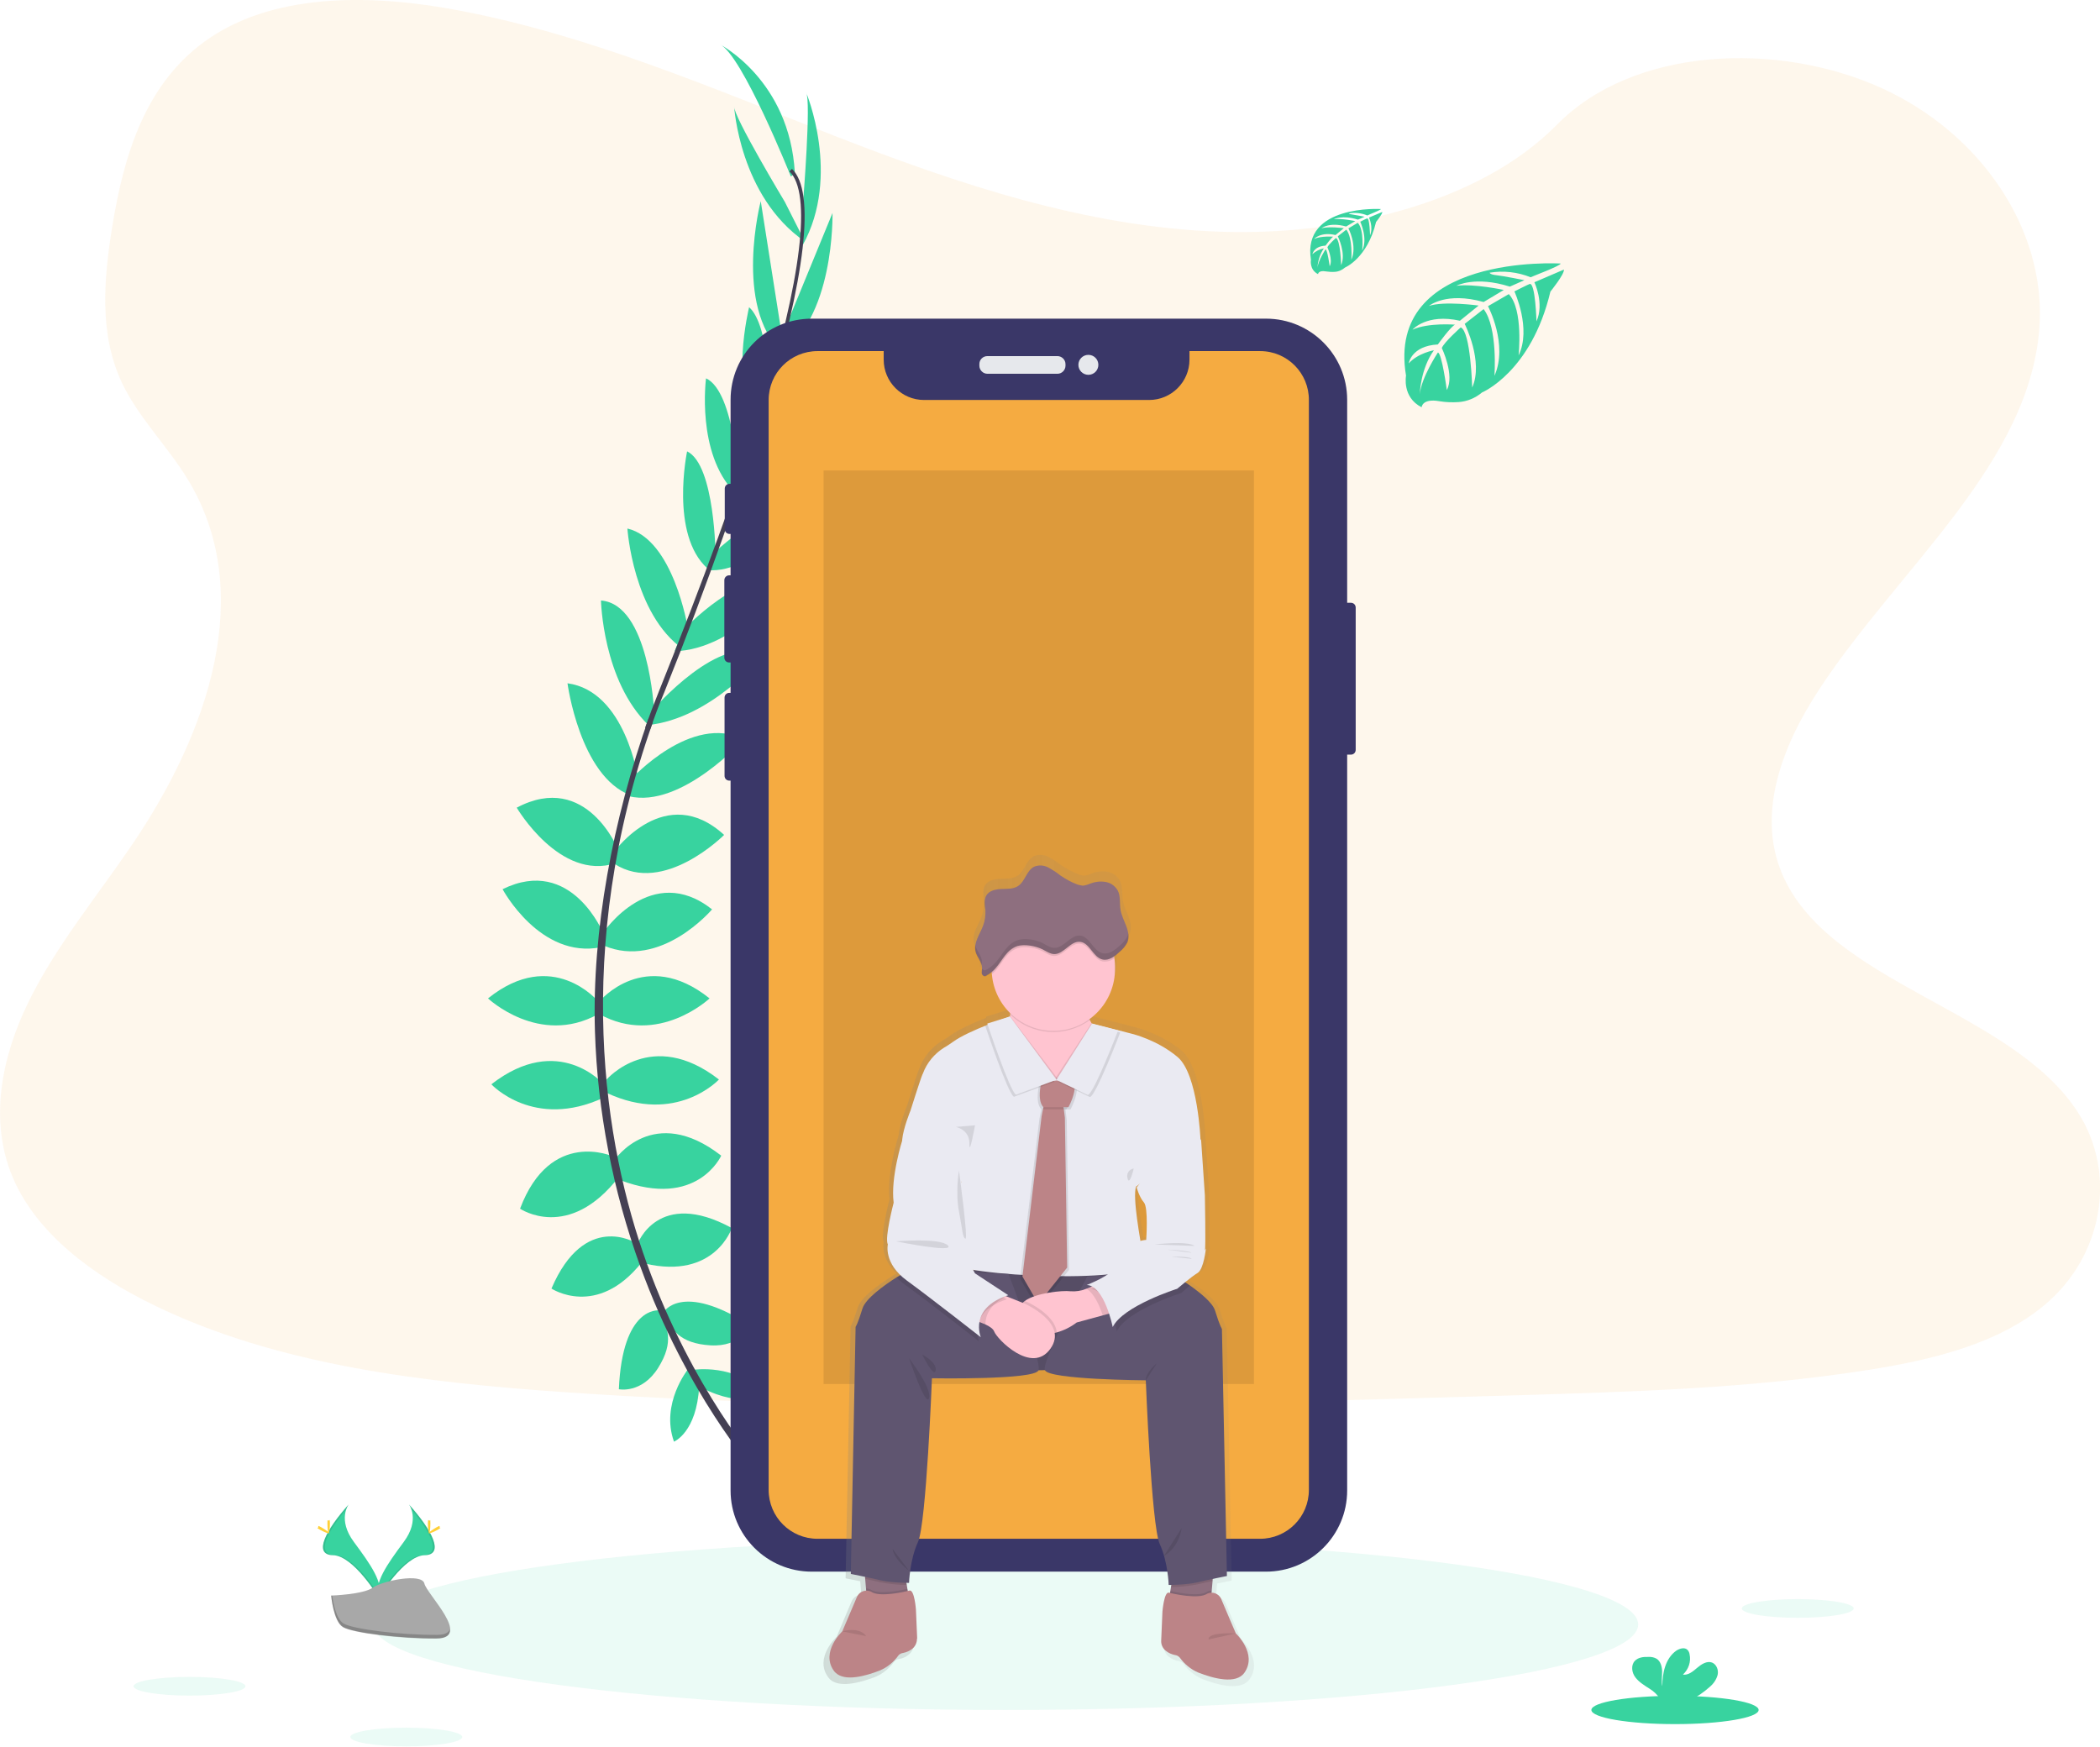
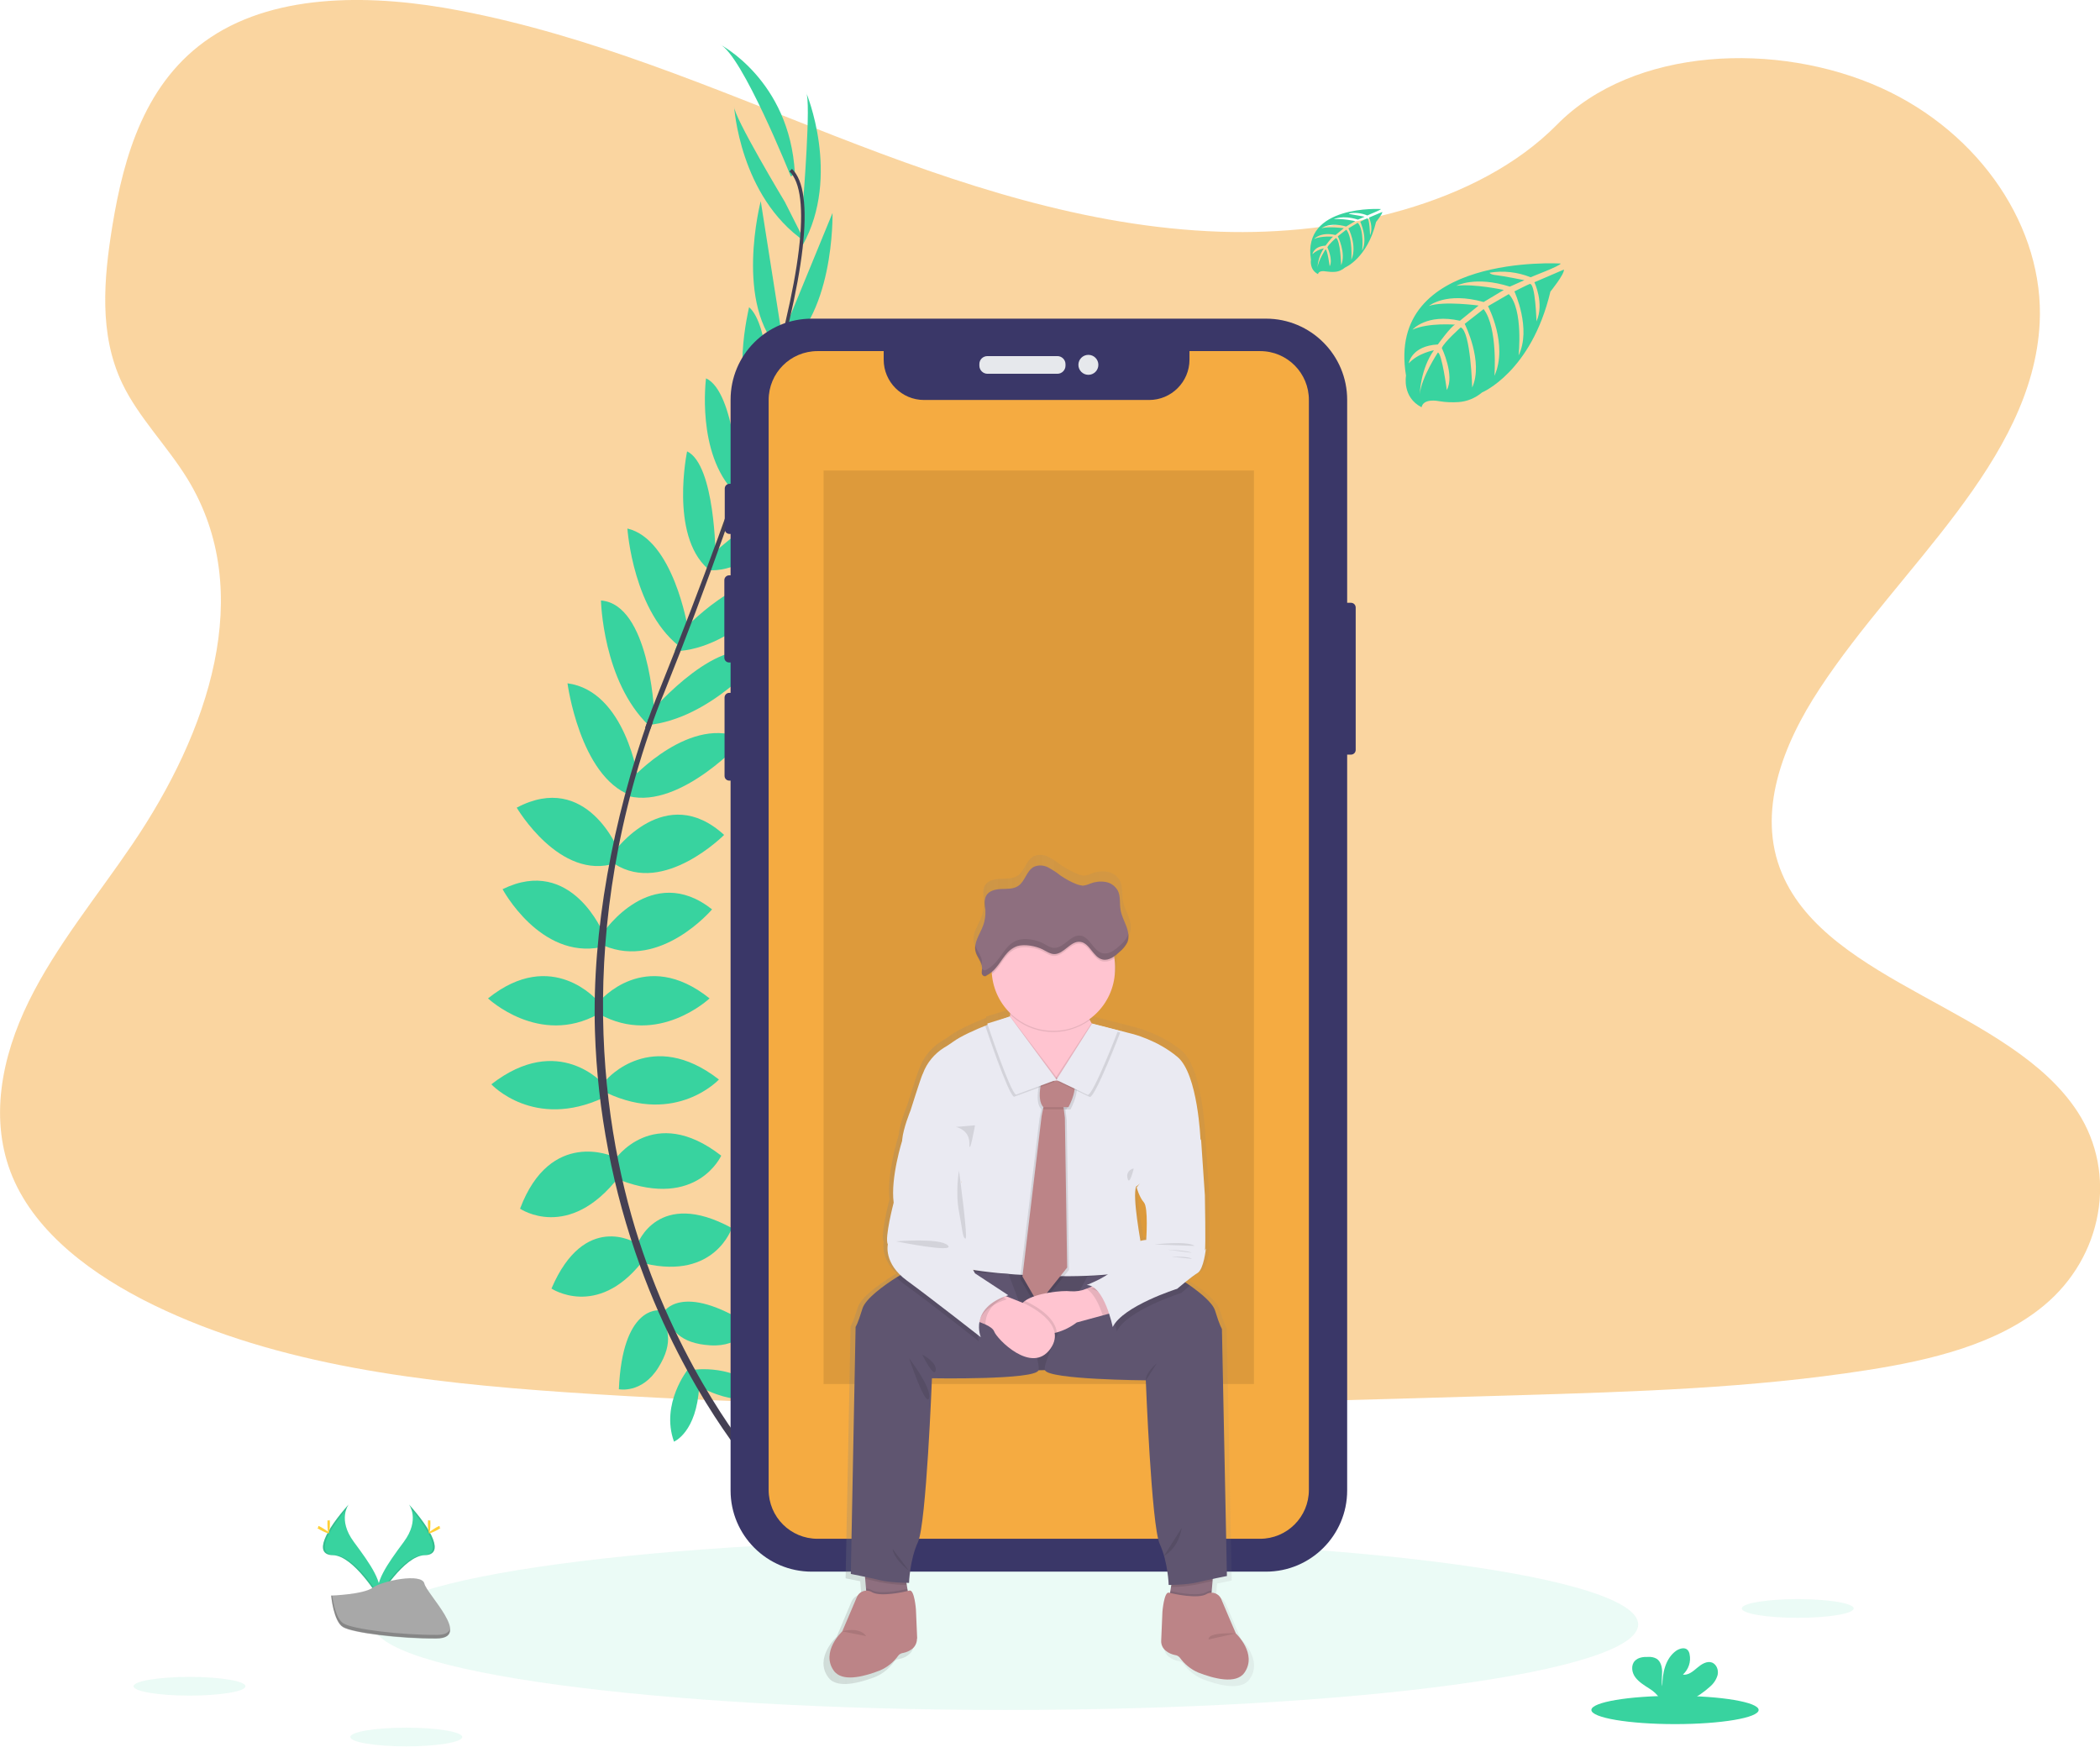
<svg xmlns="http://www.w3.org/2000/svg" version="1.1" id="ae7ad495-543d-4c4b-9483-8059c5566fe6" x="0px" y="0px" viewBox="0 0 1009.5 839.6" style="enable-background:new 0 0 1009.5 839.6;" xml:space="preserve">
  <style type="text/css">
- 	.st0{opacity:0.1;fill:#F5AB41;enable-background:new    ;}
+ 	.st0{opacity:0.5;fill:#F5AB41;enable-background:new    ;}
	.st1{opacity:0.1;fill:#38D39F;enable-background:new    ;}
	.st2{fill:#38D39F;}
	.st3{fill:#444053;}
	.st4{fill:#3A3768;}
	.st5{fill:#F5AB41;}
	.st6{fill:#E6E8EC;}
	.st7{opacity:0.1;enable-background:new    ;}
	.st8{fill:url(#SVGID_1_);}
	.st9{fill:#8E6F7F;}
	.st10{fill:#5F5570;}
	.st11{fill:#EAEAF2;}
	.st12{fill:#BC8487;}
	.st13{fill:#FFC4D0;}
	.st14{opacity:0.1;}
	.st15{fill:#FFD037;}
	.st16{fill:#A8A8A8;}
	.st17{opacity:0.2;enable-background:new    ;}
- </style>
+ 	</style>
  <g>
    <path class="st0" d="M586.6,111.4c-64.7-2.2-126.4-23.1-185.2-46S284.2,17.2,221,5.1C180.4-2.7,133.9-3.8,101.2,18   C69.7,39,59.5,75.1,54,108.7c-4.1,25.3-6.5,51.9,4.7,75.5c7.8,16.4,21.7,30.2,31.4,46c33.5,54.7,9.8,122.2-26.4,175.6   c-17,25.1-36.8,49-49.9,75.7c-13.1,26.7-19.2,57.2-7.7,84.5c11.4,27,38.5,47.2,67.9,61.5c59.7,29,130,37.2,198.6,41.9   c151.8,10.4,304.5,5.9,456.7,1.4c56.3-1.7,112.9-3.4,168.3-12.1c30.8-4.8,62.6-12.5,84.9-31c28.4-23.5,35.4-63.4,16.4-92.9   c-31.9-49.5-120-61.8-142.3-114.9c-12.3-29.2,0.3-61.8,18.2-88.9c38.2-58.2,102.3-109.2,105.7-175.7c2.3-45.7-28.5-91.4-76.1-113   c-49.9-22.6-119.2-19.8-156,17.7C710.4,98.5,643.7,113.4,586.6,111.4z" />
    <ellipse class="st1" cx="483.5" cy="781" rx="304" ry="41.1" />
    <path class="st2" d="M333,658.6c0,0,21-3.4,33.6,11.5c0,0-9.2,7.3-29.1-2.8L333,658.6z" />
    <path class="st2" d="M330.8,658.2c0,0-13.4,16.6-6.8,34.9c0,0,10.9-4.4,12.1-26.6L330.8,658.2z" />
    <path class="st2" d="M318.8,631.1c0,0,8.4-15.4,42,6.2c0,0-4.5,10.4-19.3,9.5S322.6,639.2,318.8,631.1z" />
    <path class="st2" d="M316.6,630c0,0-17.4-2-19.1,37.9c0,0,11,2.3,18.9-10.3S320.9,637.9,316.6,630z" />
    <path class="st2" d="M306.4,598.2c0,0,9.8-27.2,45.4-7.8c0,0-8.1,24.9-41.7,17.1L306.4,598.2z" />
    <path class="st2" d="M295.5,557.6c0,0,18.5-27.4,51.2-2c0,0-11.5,25.8-48.5,11.8L295.5,557.6z" />
    <path class="st2" d="M291.6,519c0,0,21.6-25.2,54,0c0,0-20.5,22.1-54,6.4V519z" />
    <path class="st2" d="M288.2,481.4c0,0,21.8-26.3,52.9-1.4c0,0-24.6,23.2-52.9,7.6V481.4z" />
    <path class="st2" d="M290.2,448.1c0,0,23-33.9,52.1-10.9c0,0-24.6,29.1-52.1,17.4V448.1z" />
    <path class="st2" d="M295.5,409.2c0,0,24.4-33.6,52.6-7.8c0,0-28.9,29.1-52.6,14V409.2z" />
    <path class="st2" d="M303.6,374.4c0,0,28.8-31.6,54-19c0,0-30.1,33.5-55.3,27.4L303.6,374.4z" />
    <path class="st2" d="M313.7,341.4c0,0,33.3-38.6,52.6-25.8c0,0-24.5,30-55,33L313.7,341.4z" />
    <path class="st2" d="M328.2,303.2c0,0,29.1-31.6,50.4-23.7c0,0-24.9,32.8-54.3,33.6L328.2,303.2z" />
    <path class="st2" d="M341.4,267.4c0,0,32.2-30.2,46.2-24.9c0,0-23.2,33.6-47.6,31.6L341.4,267.4z" />
    <path class="st2" d="M354.3,234.3c0,0,27.7-36.1,42.8-33.3c0,0-16.8,32.2-42.8,37V234.3z" />
    <path class="st2" d="M368.3,189.8c0,0,24.5-27.7,37.7-27.6c0,0-19.3,37-38.7,36.7L368.3,189.8z" />
    <path class="st2" d="M376.5,160.1l23.7-57.7c0,0,1.2,52.1-26.7,68.4L376.5,160.1z" />
    <path class="st2" d="M386.1,96.5c0,0,3.9-48.2,1.4-52.1c0,0,16.9,40-1.6,73.4L386.1,96.5z" />
    <path class="st2" d="M305.5,597.5c0,0-24.5-15.2-40.4,22c0,0,21.8,14.5,43.3-12.5L305.5,597.5z" />
    <path class="st2" d="M294.7,556c0,0-30.1-13.7-44.7,25.1c0,0,23.3,16,47.5-15.3L294.7,556z" />
    <path class="st2" d="M290.2,521.3c0,0-21.6-25.2-54,0c0,0,20.4,22.1,54,6.4V521.3z" />
    <path class="st2" d="M287.5,481.4c0,0-21.9-26.3-52.9-1.4c0,0,24.6,23.2,52.9,7.6V481.4z" />
    <path class="st2" d="M290.2,449.1c0,0-15.3-38-48.6-21.6c0,0,18,33.7,47.3,27.9L290.2,449.1z" />
    <path class="st2" d="M297.4,409c0,0-15.2-38.6-49-20.7c0,0,20.7,35.4,47.5,26.7L297.4,409z" />
    <path class="st2" d="M306.8,374.6c0,0-6-42.3-34-46.1c0,0,5.9,44.6,30.2,53.8L306.8,374.6z" />
    <path class="st2" d="M314.4,341.5c0,0-2.4-51-25.5-52.8c0,0,0.8,38.7,22.9,60L314.4,341.5z" />
    <path class="st2" d="M330.6,301.7c0,0-6.9-42.4-29-47.6c0,0,2.7,41.1,26.8,58L330.6,301.7z" />
    <path class="st2" d="M344,267.7c0,0-0.2-44.2-13.7-50.7c0,0-8.4,40,9.8,56.3L344,267.7z" />
    <path class="st2" d="M355.3,233.8c0,0-1.9-45.5-15.9-51.9c0,0-4.8,36,13.8,54.9L355.3,233.8z" />
    <path class="st2" d="M370.2,193.4c0,0-0.1-37-10.1-45.7c0,0-9.9,40.5,4.9,53.1L370.2,193.4z" />
    <path class="st2" d="M375.4,158.3l-9.7-61.6c0,0-13.2,50.5,10.2,72.7L375.4,158.3z" />
    <path class="st2" d="M377.3,97.1c0,0-24.9-41.4-24.4-46c0,0,2.6,43.4,34,65L377.3,97.1z" />
    <path class="st2" d="M380.2,84.9c0,0-23.5-58.8-34.2-63.6c0,0,33.6,17.1,36.1,61.9L380.2,84.9z" />
    <path class="st3" d="M367.1,199.2l-1.6-0.5c19.9-64.7,24.8-106,14-116.3l1.2-1.2C392.1,92,387.5,132.8,367.1,199.2z" />
    <path class="st3" d="M312.5,350.7l-2.4-0.8c2.1-5.9,4.4-12,6.8-17.9c20.7-51.6,38.4-99.7,49.7-136.6l2.1-1   c-11.3,37-28.6,86.8-49.4,138.5C316.8,338.8,314.6,344.8,312.5,350.7z" />
    <path class="st3" d="M362.6,707c-0.3-0.4-32.5-36.6-54.9-98.4c-13.1-36.2-20.5-74.3-21.7-112.8c-1.5-48.1,8.6-101.9,25.9-150.7   l1.9,2.2c-38.8,109.6-23.4,203.5-2.9,260c22.2,61.3,54,97.1,54.3,97.5L362.6,707z" />
    <path class="st4" d="M645.1,289.8h4.3c1.3,0,2.3,1,2.3,2.3v68.4c0,1.3-1,2.3-2.3,2.3h-4.3c-1.3,0-2.3-1-2.3-2.3v-68.4   C642.8,290.8,643.8,289.8,645.1,289.8z" />
    <path class="st4" d="M350.7,232.6h0.4c1.3,0,2.3,1,2.3,2.3v19.5c0,1.3-1,2.3-2.3,2.3h-0.4c-1.3,0-2.3-1-2.3-2.3v-19.5   C348.4,233.6,349.4,232.6,350.7,232.6z" />
    <path class="st4" d="M350.5,276.6h1c1.3,0,2.3,1,2.3,2.3v37.3c0,1.3-1,2.3-2.3,2.3h-1c-1.3,0-2.3-1-2.3-2.3v-37.3   C348.2,277.7,349.2,276.6,350.5,276.6z" />
    <path class="st4" d="M350.6,333.1h0.7c1.3,0,2.3,1,2.3,2.3V373c0,1.3-1,2.3-2.3,2.3h-0.7c-1.3,0-2.3-1-2.3-2.3v-37.6   C348.3,334.1,349.3,333.1,350.6,333.1z" />
    <path class="st4" d="M390.2,153.2h218.4c21.5,0,39,17.5,39,39v524.4c0,21.5-17.5,39-39,39H390.2c-21.5,0-39-17.5-39-39V192.2   C351.2,170.6,368.6,153.2,390.2,153.2z" />
    <path class="st5" d="M605.8,168.8h-34v4.1c0,10.7-8.7,19.4-19.4,19.4c0,0,0,0,0,0H444.2c-10.7,0-19.4-8.7-19.4-19.4c0,0,0,0,0,0   v-4.1H393c-13,0-23.5,10.5-23.5,23.5v0v524c0,13,10.5,23.5,23.5,23.5h212.7c13,0,23.5-10.5,23.5-23.5V192.4   C629.3,179.4,618.8,168.8,605.8,168.8C605.8,168.8,605.8,168.8,605.8,168.8z" />
    <path class="st6" d="M474.7,171.2h33.6c2.1,0,3.9,1.7,3.9,3.9v0.7c0,2.1-1.7,3.9-3.9,3.9h-33.6c-2.1,0-3.9-1.7-3.9-3.9V175   C470.8,172.9,472.5,171.2,474.7,171.2z" />
    <circle class="st6" cx="523.2" cy="175.4" r="4.8" />
    <path class="st2" d="M750.2,126.7c0,0-84.2-5.1-74.3,53.9c0,0-2,10.4,7.5,15.2c0,0,0.2-4.4,8.6-2.9c3,0.5,6.1,0.6,9.2,0.4   c4.1-0.3,8-1.9,11.2-4.6l0,0c0,0,23.7-9.8,32.9-48.5c0,0,6.8-8.4,6.5-10.6l-14.2,6.1c0,0,4.9,10.2,1,18.8c0,0-0.5-18.4-3.2-18   c-0.5,0.1-7.4,3.6-7.4,3.6s8.3,17.9,2,30.8c0,0,2.4-22-4.7-29.5l-10,5.8c0,0,9.8,18.4,3.1,33.5c0,0,1.7-23.1-5.2-32.1l-9.1,7.1   c0,0,9.2,18.2,3.6,30.6c0,0-0.7-26.9-5.5-28.9c0,0-7.9,7-9.1,9.9c0,0,6.3,13.2,2.4,20.2c0,0-2.4-17.9-4.3-18c0,0-7.9,11.9-8.7,20   c0,0,0.3-12.1,6.8-21.1c0,0-7.6,1.3-12.1,6.3c0,0,1.2-8.4,14-9.1c0,0,6.5-9,8.3-9.5c0,0-12.7-1.1-20.5,2.4c0,0,6.8-7.9,22.8-4.3   l9-7.3c0,0-16.8-2.3-23.9,0.2c0,0,8.2-7,26.3-1.9l9.7-5.8c0,0-14.3-3.1-22.8-2c0,0,9-4.9,25.7,0.4l7-3.1c0,0-10.5-2.1-13.5-2.4   c-3.1-0.3-3.2-1.2-3.2-1.2c6.6-1.1,13.5-0.3,19.7,2.2C735.7,133.2,750.5,127.7,750.2,126.7z" />
    <path class="st2" d="M663.8,100.5c0,0-38-2.3-33.6,24.4c0,0-0.9,4.7,3.4,6.9c0,0,0.1-2,3.9-1.3c1.4,0.2,2.8,0.3,4.1,0.2   c1.9-0.1,3.6-0.9,5-2.1l0,0c0,0,10.7-4.4,14.9-21.9c0,0,3.1-3.8,3-4.8l-6.4,2.7c0,0,2.2,4.6,0.5,8.5c0,0-0.2-8.3-1.4-8.1   c-0.2,0-3.3,1.6-3.3,1.6s3.8,8.1,0.9,13.9c0,0,1.1-9.9-2.1-13.4l-4.5,2.7c0,0,4.4,8.3,1.4,15.1c0,0,0.8-10.4-2.4-14.5l-4.1,3.2   c0,0,4.1,8.2,1.6,13.9c0,0-0.3-12.1-2.5-13.1c0,0-3.6,3.2-4.1,4.5c0,0,2.8,6,1.1,9.1c0,0-1.1-8.1-2-8.1c0,0-3.6,5.4-3.9,9   c0.2-3.4,1.2-6.7,3.1-9.5c-2.1,0.4-4,1.4-5.5,2.8c0,0,0.6-3.8,6.3-4.1c0,0,3-4.1,3.7-4.3c0,0-5.8-0.5-9.2,1.1c0,0,3.1-3.6,10.3-1.9   l4-3.3c0,0-7.6-1-10.8,0.1c0,0,3.7-3.2,11.9-0.9l4.4-2.6c0,0-6.5-1.4-10.3-0.9c0,0,4.1-2.2,11.6,0.2l3.2-1.4c0,0-4.7-0.9-6.1-1.1   s-1.5-0.5-1.5-0.5c3-0.5,6.1-0.2,8.9,1C657.2,103.5,664,100.9,663.8,100.5z" />
    <rect x="395.9" y="226.2" class="st7" width="206.9" height="439.2" />
    <linearGradient id="SVGID_1_" gradientUnits="userSpaceOnUse" x1="491.198" y1="201.019" x2="698.069" y2="201.019" gradientTransform="matrix(1 0 0 -1 -95.23 811.82)">
      <stop offset="0" style="stop-color:#808080;stop-opacity:0.25" />
      <stop offset="0.54" style="stop-color:#808080;stop-opacity:0.12" />
      <stop offset="1" style="stop-color:#808080;stop-opacity:0.1" />
    </linearGradient>
    <path class="st8" d="M596.5,788c0,0-4.9-11.4-7.1-16.6c-1.2-3-3.3-3.5-4.9-3.4l0.1-1l0.4-4.7l0.1-1c3.8-0.8,7-1.4,7-1.4l-2.4-121.3   c0,0-1-1.3-3.4-9c-1.2-3.8-7-8.6-12.4-12.3c-0.8-0.6-1.7-1.2-2.5-1.7c2-1.7,4-3.2,6.2-4.6c3.1-1.8,4.1-12,4.1-12l-0.5,1   c0.5-1,0-27.1,0-27.1l-1.8-27.1c0,0-1.3-32.2-11.3-40.6s-22.6-11.4-22.6-11.4l-7-1.8l0,0l-12.9-3.3c-0.4-0.6-0.7-1.2-1-1.9   c-0.1-0.2-0.2-0.5-0.4-0.8c8-5.7,12.8-14.9,12.8-24.6c0-1.6-0.1-3.2-0.4-4.8c0-0.3-0.1-0.6-0.2-0.9c1.1-0.7,2.1-1.5,3-2.4   c1.5-1.2,2.8-2.7,3.7-4.5l0,0c0.1-0.3,0.3-0.7,0.3-1c0-0.1,0-0.2,0.1-0.3s0.1-0.5,0.1-0.8c0-0.1,0-0.2,0-0.3c0-0.3,0-0.6,0-0.9   c0-0.1,0-0.1,0-0.2c0-0.3,0-0.7-0.1-1c0,0,0,0,0-0.1l0,0c-0.2-1.2-0.5-2.3-0.9-3.4c-1-2.6-2.3-5-2.8-7.8c-0.6-3.2,0.1-6.8-1.5-9.7   c-1.3-2.2-3.5-3.8-6.1-4.2c-2.5-0.4-5.1-0.1-7.5,0.9c-1.2,0.6-2.4,0.9-3.7,1c-0.9-0.1-1.9-0.3-2.7-0.7c-3-1.2-5.8-2.7-8.4-4.5   c-1.9-1.5-3.9-2.8-6-3.9c-2.1-1.1-4.7-1.2-6.9-0.3c-3.7,1.9-4.4,7.1-7.8,9.4c-2.4,1.6-5.5,1.4-8.3,1.5s-6.1,0.8-7.5,3.3   c-1,1.7-0.8,3.8-0.6,5.8l0.1,0.7c0,0.2,0,0.5,0.1,0.7c0.2,2.6-0.2,5.1-1.1,7.6c-1.4,3.7-4,7.3-3.9,11l0,0c0,0.6,0.1,1.2,0.2,1.8   c0.1,0.3,0.2,0.6,0.3,0.9l0,0c0.6,1.2,1.2,2.4,1.8,3.6l0.1,0.2c0.1,0.1,0.1,0.3,0.2,0.4s0.2,0.4,0.2,0.6s0.1,0.2,0.1,0.3   s0.1,0.4,0.2,0.6c0.2,0.6,0.2,1.2,0.2,1.7c-0.1,0.8-0.2,1.5-0.2,2.3c0,0.8,0.6,1.5,1.3,1.6c0.4,0,0.8-0.1,1.2-0.4   c0.9-0.5,1.8-1.1,2.5-1.8c0,0.3,0,0.6,0.1,1c0.7,7.2,3.9,13.8,9.1,18.8c0,0.3,0,0.6-0.1,1s0,0.7-0.1,1.1l0,0l-11.2,3.5   c0,0,0.1,0.2,0.2,0.5l-1.2,0.5l0,0c-5.8,2.3-12.3,5.3-15.9,7.9c-1.6,1.2-3.1,2.1-4.4,2.9c-4.8,2.9-8.4,7.3-10.4,12.5l-0.2,0.4   c-1,2.3-5.9,17.9-5.9,17.9s-3.6,8.7-4.1,14.3c0,0-5.9,18.6-4.4,30.9c0,0-4.6,17.6-2.8,20.4c0,0-1.8,7.6,6.2,15.2   c-0.6,0.4-1.2,0.8-1.9,1.2c-6.3,3.9-15.3,10.3-16.8,15.3c-2.4,7.7-3.4,9-3.4,9l-2.4,121.1c0,0,3.2,0.6,7,1.4l0.1,1l0.4,4.7l0.1,1   c-1.6-0.1-3.7,0.5-4.9,3.4c-2.2,5.2-7,16.6-7,16.6s-10.8,10-4.2,19.3c0.3,0.4,0.6,0.8,1,1.2c4.7,4.3,14.7,1.5,21.8-1.2   c3.6-1.5,6.7-4.1,9-7.3c0.6-0.8,1.4-1.2,2.4-1.3c1.6-0.3,3.2-0.9,4.5-2c1.6-1.2,2.5-3,2.5-5c0,0,0-0.1,0-0.2l-0.6-14.2   c0,0-0.8-9.9-3.2-9.3l-0.6,0.2l-0.2-1l0,0l-0.3-1.9l-0.2-1h1.4c0,0,0.3-11.2,4.5-20.1s6.8-80.2,6.8-80.2s50.9,0.8,52.6-3.9l0,0   c1,0,2.1,0,3.1-0.1c1.7,4.8,49.7,5,49.7,5s2.7,71.5,6.8,80.3c0.9,1.9,1.6,3.9,2.2,5.9l0,0c1.3,4.6,2.1,9.4,2.3,14.2h1.4l-0.2,1   l-0.3,1.9l-0.2,1l-0.7-0.2c-2.4-0.6-3.2,9.3-3.2,9.3l-0.7,14.3c-0.1,2,0.8,3.8,2.4,5c1.3,1,2.9,1.7,4.5,2c1,0.1,1.8,0.6,2.4,1.3   c2.3,3.2,5.4,5.7,9,7.3c7.7,3,18.7,5.9,22.8,0.1C607.3,798,596.5,788,596.5,788z M467.2,609.7L467.2,609.7h0.1H467.2z M547.6,568.8   c0,0,1.3,4.8,3.6,7.4s1.2,18.4,1.2,18.4c-0.9,0.1-1.8,0.2-2.7,0.4C547.9,584.5,546.2,572.8,547.6,568.8z" />
    <polygon class="st9" points="437,768.4 416.9,770.4 416.3,763.7 415.9,759.1 415.4,752.3 434.4,753.3 435.9,762 436.2,763.9    436.2,763.9  " />
    <polygon class="st9" points="583.4,753.3 582.9,760.1 582.5,764.7 581.9,771.4 561.8,769.4 562.6,764.9 562.9,763 564.4,754.3  " />
    <path class="st10" d="M562.1,655.9l-59.8,2.8c-2.7,0.1-5.4,0.1-8.2,0l-57.1-2.8v-45.3h125.1V655.9z" />
    <path class="st7" d="M562.1,655.9l-59.8,2.8c-2.7,0.1-5.4,0.1-8.2,0l-57.1-2.8v-45.3h125.1V655.9z" />
    <path class="st11" d="M485.5,488.7c0,0-19.9,6.7-27.4,12.2c-1.6,1.1-3,2.1-4.3,2.8c-4.6,2.9-8.2,7.2-10.1,12.3   c0,0.1-0.1,0.3-0.2,0.4c-1,2.2-5.8,17.5-5.8,17.5s-3.5,8.5-4,14s28.5,20.2,28.5,20.2s-14,30.5-7.8,38.2s97.5,11.5,95.5,0   s-5.5-30.5-3.8-35.8l31-22.5c0,0-1.2-31.5-11-39.8s-22-11.2-22-11.2l-19.4-5c0,0-6.8,17-14.3,19.2   C503.1,513.7,486.7,503.3,485.5,488.7z" />
    <path class="st7" d="M513.5,517.4c0,0-8.5,7.1-12.9,0c0,0-4,11.9,0,15.9l-0.2,0.8l-0.7,3.6l-9.3,77l7.6,13.2l13.9-17.4l-1.1-72   l-0.5-4.1l-0.1-1h2.4C512.6,533.3,518.9,522.4,513.5,517.4z" />
    <path class="st7" d="M515.5,517.4c0,0-8.5,7.1-12.9,0c0,0-4,11.9,0,15.9l-0.2,0.8l-0.7,3.6l-9.3,77l7.6,13.2l13.9-17.4l-1.1-72   l-0.5-4.1l-0.1-1h2.4C514.6,533.3,520.9,522.4,515.5,517.4z" />
    <polygon class="st12" points="513,609.4 499.1,626.8 491.5,613.7 500.7,536.7 501.4,533.1 501.6,532.3 502.9,529.1 511.2,532.3    511.4,533.3 511.9,537.4  " />
    <path class="st7" d="M435.9,762c-4.3,0-8.6-0.5-12.8-1.3c-2.1-0.5-4.7-1.1-7.1-1.6l-0.6-6.8l19,1L435.9,762z" />
    <path class="st10" d="M499.2,658.8c-1.7,4.7-51.2,3.8-51.2,3.8s-2.7,70-6.7,78.7S437,761,437,761s-8.7,0-14-1.3s-14-3-14-3   l2.3-118.8c0,0,1-1.2,3.3-8.8c1.5-4.8,10.3-11.1,16.4-15c3.4-2.1,5.9-3.5,5.9-3.5l29.6,1.2l18.3,0.7   C484.9,612.6,500.9,654.2,499.2,658.8z" />
    <path class="st7" d="M437,768.4l-20.1,2l-0.6-6.7c0.8,0,1.5,0.2,2.2,0.5c3.7,2.6,14.2,0.5,17.7-0.3l0,0L437,768.4z" />
    <path class="st12" d="M440.8,787.9c0,1.9-0.9,3.8-2.4,4.9c-1.3,1-2.8,1.6-4.3,1.9c-0.9,0.1-1.8,0.6-2.3,1.3   c-2.2,3.1-5.3,5.6-8.8,7.1c-6.9,2.7-16.7,5.4-21.2,1.2c-0.4-0.3-0.7-0.7-1-1.1c-6.4-9.1,4.1-18.9,4.1-18.9s4.7-11.1,6.9-16.2   c0.9-2.6,3.8-4,6.4-3.1c0.2,0.1,0.3,0.1,0.5,0.2c4,2.9,16.1,0.1,18.5-0.5s3.1,9.1,3.1,9.1l0.6,13.9   C440.8,787.8,440.8,787.8,440.8,787.9z" />
    <path class="st7" d="M583.4,753.3l-0.6,6.8c-2.4,0.5-5,1.1-7.1,1.6c-4.2,0.8-8.5,1.3-12.8,1.3l1.5-8.7L583.4,753.3z" />
    <path class="st10" d="M589.8,757.7c0,0-8.7,1.7-14,3s-14,1.3-14,1.3s-0.3-11-4.3-19.7s-6.7-78.7-6.7-78.7s-46.8-0.3-48.5-4.9   s20.4-45,20.4-45l13.5-0.7l25.6-1.4c0,0,5,2.7,10.2,6.4s10.9,8.3,12.1,12.1c2.3,7.5,3.3,8.8,3.3,8.8L589.8,757.7z" />
    <path class="st7" d="M582.5,764.7l-0.6,6.7l-20.1-2l0.8-4.5c3.5,0.8,14,2.9,17.7,0.3C581,764.9,581.7,764.7,582.5,764.7z" />
    <path class="st12" d="M580.3,766.2c2.5-1.2,5.5-0.1,6.7,2.4c0.1,0.2,0.2,0.3,0.2,0.5c2.1,5.1,6.9,16.2,6.9,16.2s10.5,9.8,4.1,18.9   c-4,5.7-14.8,2.8-22.2-0.1c-3.5-1.5-6.6-4-8.8-7.1c-0.6-0.7-1.4-1.2-2.3-1.3c-1.6-0.3-3.2-1-4.4-2c-1.5-1.1-2.4-3-2.3-4.9l0.6-14   c0,0,0.8-9.7,3.1-9.1S576.3,769,580.3,766.2z" />
    <path class="st13" d="M528.6,497.2l-20.2,21.4l-0.6,0.6l-0.7-0.4c-4.2-2.5-25.3-15.2-23.5-19.1c1-2.2,1.6-6.7,1.9-10.6   c0-0.5,0.1-0.9,0.1-1.4c0.2-3.1,0.2-5.5,0.2-5.5s38-6.5,36.5,0c-0.6,2.6,0.3,5.6,1.6,8.2c0.4,0.8,0.8,1.5,1.2,2.1   C526.2,494.1,527.3,495.7,528.6,497.2z" />
    <path class="st7" d="M523.9,490.4c-11.7,8.6-28,7.5-38.3-2.7c0.2-3.1,0.2-5.5,0.2-5.5s38-6.5,36.5,0   C521.8,484.8,522.7,487.8,523.9,490.4z" />
    <path class="st13" d="M536,465.5c0.2,16.4-12.9,29.9-29.2,30.1c-15.6,0.2-28.7-11.7-30-27.3c-0.1-0.9-0.1-1.9-0.1-2.8   c-0.3-16.4,12.7-29.9,29.1-30.2c16.4-0.3,29.9,12.7,30.2,29.1C536,464.7,536,465.1,536,465.5L536,465.5z" />
    <path class="st7" d="M535.6,460.7c-1.6,1.3-3.6,1.8-5.6,1.5c-4.6-1-6.2-8-10.8-8.5s-7.8,6-12.5,5.9c-2,0-3.8-1.4-5.6-2.3   c-3.2-1.6-8.5-2.6-12-1.4c-5.2,1.8-7,6.6-10.3,10.5c-0.6,0.7-1.2,1.3-1.9,1.8c-0.1-0.9-0.1-1.9-0.1-2.8   c-0.1-16.4,13-29.8,29.4-29.9C520.9,435.4,533.5,446.1,535.6,460.7L535.6,460.7z" />
    <path class="st9" d="M501.1,456.4c1.8,0.9,3.6,2.2,5.6,2.3c4.7,0.1,7.8-6.4,12.5-5.9s6.2,7.5,10.8,8.5c3.1,0.7,6-1.6,8.3-3.8   c1.5-1.2,2.7-2.7,3.6-4.4c1-2.5,0.5-5.3-0.5-7.9s-2.2-4.9-2.7-7.6c-0.6-3.2,0.1-6.7-1.4-9.5c-1.3-2.2-3.4-3.7-5.9-4.1   c-2.5-0.4-5-0.1-7.3,0.8c-1.1,0.5-2.4,0.9-3.6,1c-0.9-0.1-1.8-0.3-2.7-0.6c-2.9-1.1-5.6-2.6-8.2-4.4c-1.8-1.5-3.8-2.7-5.8-3.8   c-2.1-1.1-4.6-1.2-6.7-0.3c-3.6,1.8-4.3,7-7.6,9.2c-2.3,1.6-5.3,1.4-8.1,1.5s-6,0.8-7.3,3.2c-1.2,2.1-0.6,4.7-0.4,7   c0.1,2.5-0.2,5-1.1,7.4c-1.5,4.1-4.7,8.2-3.6,12.5c0.7,2.8,3.2,5.1,3.1,8c-0.1,0.7-0.2,1.5-0.2,2.2c0,0.8,0.6,1.4,1.3,1.6   c0.4,0,0.8-0.1,1.1-0.4c1.7-0.9,3.2-2.1,4.4-3.6c3.4-3.9,5.1-8.7,10.4-10.5C492.6,453.8,497.8,454.8,501.1,456.4z" />
    <path class="st13" d="M535.5,630.9l-5.4,1.5l-12.5,3.4c-2.9,2.2-6.1,3.8-9.6,4.8c-7.6,1.9-12.6-2.3-16.7-8.8   c-1.7-2.6-0.8-4.7,1.3-6.3c5.2-3.9,18.1-5.2,22-4.7c2.6,0.2,5.2-0.2,7.6-1.2c1.7-0.6,3.3-1.4,4.9-2.3L535.5,630.9z" />
    <path class="st7" d="M535.5,630.9l-5.4,1.5c-1.5-4.7-4.1-10.5-7.8-12.8c1.7-0.6,3.3-1.4,4.9-2.3L535.5,630.9z" />
    <path class="st7" d="M572,618.1c-2.2,1.8-4.1,3.5-4.1,3.5s-26,8.2-31,18.4c0,0-4-20-12.5-20.2c0,0,9.2-3.6,11.8-6.7l25.6-1.3   C561.8,611.7,566.8,614.4,572,618.1z" />
    <path class="st11" d="M571.6,539.7l5.8,8.5l1.8,26.5c0,0,0.5,25.5,0,26.5l0.5-1c0,0-1,10-4,11.8s-9.8,7.6-9.8,7.6s-26,8.2-31,18.4   c0,0-4-20-12.5-20.2c0,0,12.8-5,12.5-8.2c0,0,9.8-8.8,10.5-11s5.6-2.5,5.6-2.5s1.1-15.5-1.1-18s-3.5-7.2-3.5-7.2L571.6,539.7z" />
    <path class="st7" d="M508,640.6c-7.6,1.9-12.6-2.3-16.7-8.8c-1.7-2.6-0.8-4.7,1.3-6.3l0.8,0.3C493.5,625.8,507.2,631.8,508,640.6z" />
    <path class="st13" d="M504.9,648.5c-9,12.5-25.8-4.9-27-8.4c-0.5-1.3-2.2-2.4-4.1-3.3c-2.5-1.1-5.1-2-7.8-2.6l14.9-12.1l2.8,1.1   l8.8,3.5C492.5,626.8,513.9,636,504.9,648.5z" />
    <path class="st7" d="M483.7,623.3c-8.2,3.9-10,9.5-10,13.5c-2.5-1.1-5.1-2-7.8-2.6l14.9-12.1L483.7,623.3z" />
    <path class="st7" d="M470.6,644.9c0,0-24-19-35.5-27.2c-1.4-1-2.8-2.2-4-3.5c3.4-2.1,5.9-3.5,5.9-3.5l29.6,1.2   c0.8,1.4,1.3,2.3,1.3,2.3l16,10.5C464.6,630.9,470.6,644.9,470.6,644.9z" />
    <path class="st11" d="M438.6,545.2l-4.8,2.8c0,0-5.8,18.2-4.2,30.2c0,0-4.5,17.2-2.8,20c0,0-2.2,9.2,9.2,17.5s35.5,27.2,35.5,27.2   s-6-14,13.2-20.2l-16-10.5c0,0-5.4-10.7-10.5-13c0,0-4-4-1.5-6.8s4.5-5.8,4.5-8.5s1-15.8,1-15.8l3-14L438.6,545.2z" />
    <path class="st7" d="M511.4,533.3h-9.8c-0.1-0.1-0.1-0.1-0.2-0.2l0.2-0.8l1.2-3.2l8.4,3.2L511.4,533.3z" />
    <path class="st12" d="M514.5,516.4c0,0-8.5,7.1-12.9,0c0,0-4,11.9,0,15.9h12C513.6,532.3,519.9,521.4,514.5,516.4z" />
    <path class="st7" d="M525.9,493.2l12.6,3.2c0,0-11.9,31-14.6,31l-15.1-7.2L525.9,493.2z" />
    <path class="st7" d="M528.6,497.2l-20.2,21.4l-0.6,0.6l-0.7-0.4l17.6-26.9l0.4,0.7C526.2,494.2,527.3,495.7,528.6,497.2z" />
    <path class="st11" d="M524.9,492.2l12.6,3.2c0,0-11.9,31-14.6,31l-15.1-7.2L524.9,492.2z" />
    <path class="st7" d="M484.5,489.7l-10.9,3.4c0,0,10.8,32.5,13.8,34.2l19.5-7.2L484.5,489.7z" />
    <path class="st7" d="M508.4,518.6l-0.6,0.6c0,0-26.2-15.2-24.2-19.5c1-2.2,1.6-6.7,1.9-10.6v-0.6L508.4,518.6z" />
    <path class="st11" d="M485.5,488.7l-10.9,3.4c0,0,10.8,32.5,13.8,34.2l19.5-7.2L485.5,488.7z" />
    <path class="st7" d="M459.5,541.8c0,0,6.6,1.2,6.5,8s2.7-8.8,2.7-8.8L459.5,541.8z" />
    <path class="st7" d="M461,562.8c0,0-1.8,10.3,0,19.7s1.7,12.5,3.1,13S461,562.8,461,562.8z" />
    <path class="st7" d="M545,561.8c-2,0.3-3.4,2.1-3.1,4c0,0.2,0.1,0.4,0.1,0.6C542.9,570.7,545,561.8,545,561.8z" />
    <path class="st7" d="M430.7,596.8c0,0,21.4-1.8,25,2S430.7,596.8,430.7,596.8z" />
    <path class="st7" d="M555,598.3c0,0,15.7-1.9,19.3,0.7" />
    <path class="st7" d="M561.4,600.8c0,0,9.3,0.3,11.5,1.5" />
    <path class="st7" d="M563.2,604.2c0,0,8.5-0.3,9.7,1" />
    <path class="st7" d="M443.3,651.2c0,0,7.3,3.8,6.5,7.7S443.3,651.2,443.3,651.2z" />
    <path class="st7" d="M437,653c0,0,11.1,14.4,9.6,19.2S437,653,437,653z" />
    <path class="st7" d="M556.1,655.4c0,0-5.5,4.5-5.3,8.3" />
    <path class="st7" d="M429.1,744.7c0,0,0,4.2,7.9,10.5" />
    <path class="st7" d="M568,734.7c0,0-0.8,8.8-8.5,13.4" />
    <g class="st14">
      <path d="M473.6,434.6c0-0.7-0.1-1.4-0.2-2.1c-0.1,1.5-0.1,3.1,0.1,4.6C473.6,436.3,473.6,435.5,473.6,434.6z" />
      <path d="M472,462.6c0.2-2.9-2.4-5.2-3.1-8c0-0.1-0.1-0.3-0.1-0.4c-0.2,1.1-0.2,2.3,0.1,3.4c0.6,2.3,2.4,4.2,2.9,6.5    C471.9,463.5,472,463.1,472,462.6z" />
      <path d="M542,450.1c-0.9,1.7-2.1,3.2-3.6,4.4c-2.3,2.1-5.2,4.5-8.3,3.8c-4.6-1-6.2-8-10.8-8.5s-7.8,6-12.5,5.9    c-2,0-3.8-1.4-5.6-2.3c-3.2-1.6-8.5-2.6-12-1.4c-5.2,1.8-7,6.6-10.4,10.5c-1.3,1.4-2.7,2.6-4.4,3.6c-0.3,0.2-0.7,0.3-1.1,0.4    c-0.5-0.1-0.9-0.4-1.1-0.9v0.1c-0.1,0.7-0.2,1.5-0.2,2.2c0,0.8,0.6,1.4,1.3,1.6c0.4,0,0.8-0.1,1.1-0.4c1.7-0.9,3.1-2.1,4.4-3.6    c3.4-3.9,5.1-8.7,10.4-10.5c3.5-1.2,8.8-0.2,12,1.4c1.8,0.9,3.6,2.2,5.6,2.3c4.7,0.1,7.8-6.4,12.5-5.9s6.3,7.4,10.8,8.5    c3.1,0.7,6-1.6,8.3-3.8c1.5-1.2,2.7-2.7,3.6-4.4c0.6-1.4,0.7-3,0.4-4.5C542.3,449.1,542.2,449.6,542,450.1z" />
    </g>
    <path class="st7" d="M404.8,784.3c0,0,8.2-2.5,11.6,2.3" />
    <path class="st7" d="M594,785.3c0,0-13.5-0.8-13,2.9" />
    <ellipse class="st1" cx="864.2" cy="773.3" rx="26.9" ry="4.5" />
    <ellipse class="st1" cx="91.1" cy="810.7" rx="26.9" ry="4.5" />
    <ellipse class="st1" cx="195.3" cy="835.1" rx="26.9" ry="4.5" />
    <ellipse class="st2" cx="805.2" cy="822.1" rx="40.2" ry="6.8" />
    <path class="st2" d="M821.9,811c1.8-1.5,3.2-3.5,3.8-5.8c0.5-2.3-0.5-5-2.7-5.9c-2.5-0.9-5.1,0.8-7.1,2.5s-4.3,3.7-6.9,3.3   c2.7-2.5,4-6.2,3.2-9.8c-0.1-0.7-0.4-1.4-0.9-2c-1.4-1.5-3.8-0.8-5.5,0.3c-5.2,3.7-6.7,10.7-6.7,17.1c-0.5-2.3-0.1-4.7-0.1-7   s-0.7-5-2.6-6.2c-1.2-0.7-2.6-1-4-0.9c-2.3-0.1-4.9,0.2-6.5,1.9c-2,2.1-1.5,5.7,0.3,8s4.3,3.8,6.8,5.4c1.9,1.2,3.6,2.7,4.8,4.6   c0.1,0.3,0.3,0.5,0.4,0.8h14.6C816.1,815.6,819.1,813.5,821.9,811z" />
    <path class="st2" d="M196.6,723.3c0,0,5.5,7.2-2.5,18s-14.6,20-12,26.8c0,0,12.1-20.2,22-20.4S207.5,735.4,196.6,723.3z" />
    <path class="st7" d="M196.6,723.3c0.5,0.7,0.9,1.5,1.1,2.3c9.6,11.3,14.8,21.8,5.5,22.1c-8.6,0.2-18.9,15.7-21.4,19.5   c0.1,0.3,0.2,0.6,0.3,0.9c0,0,12.1-20.2,22-20.4S207.5,735.4,196.6,723.3z" />
    <path class="st15" d="M206.9,732.4c0,2.5-0.3,4.6-0.6,4.6s-0.6-2-0.6-4.6s0.4-1.3,0.7-1.3S206.9,729.9,206.9,732.4z" />
    <path class="st15" d="M210.4,735.5c-2.2,1.2-4.2,1.9-4.3,1.6s1.5-1.5,3.7-2.8s1.4-0.3,1.5,0S212.6,734.2,210.4,735.5z" />
    <path class="st2" d="M167.6,723.3c0,0-5.5,7.2,2.5,18s14.6,20,12,26.8c0,0-12.1-20.2-22-20.4S156.8,735.4,167.6,723.3z" />
    <path class="st7" d="M167.6,723.3c-0.5,0.7-0.9,1.5-1.1,2.3c-9.6,11.3-14.7,21.8-5.5,22.1c8.6,0.2,19,15.7,21.4,19.5   c-0.1,0.3-0.2,0.6-0.3,0.9c0,0-12.1-20.2-22-20.4S156.8,735.4,167.6,723.3z" />
    <path class="st15" d="M157.4,732.4c0,2.5,0.3,4.6,0.6,4.6s0.6-2,0.6-4.6s-0.4-1.3-0.7-1.3C157.6,731.1,157.4,729.9,157.4,732.4z" />
    <path class="st15" d="M153.9,735.5c2.2,1.2,4.1,1.9,4.3,1.6s-1.5-1.5-3.7-2.8s-1.3-0.3-1.5,0C152.8,734.7,151.7,734.2,153.9,735.5z   " />
    <path class="st16" d="M159.2,767.1c0,0,15.4-0.5,20-3.8s23.6-7.2,24.8-2s23.1,26.3,5.8,26.4s-40.3-2.7-44.9-5.5   S159.2,767.1,159.2,767.1z" />
    <path class="st17" d="M210,786c-17.3,0.1-40.3-2.7-44.9-5.5c-3.5-2.2-4.9-9.8-5.4-13.4h-0.5c0,0,1,12.4,5.6,15.2s27.6,5.7,44.9,5.5   c5,0,6.7-1.8,6.6-4.5C215.6,785,213.7,786,210,786z" />
  </g>
</svg>
